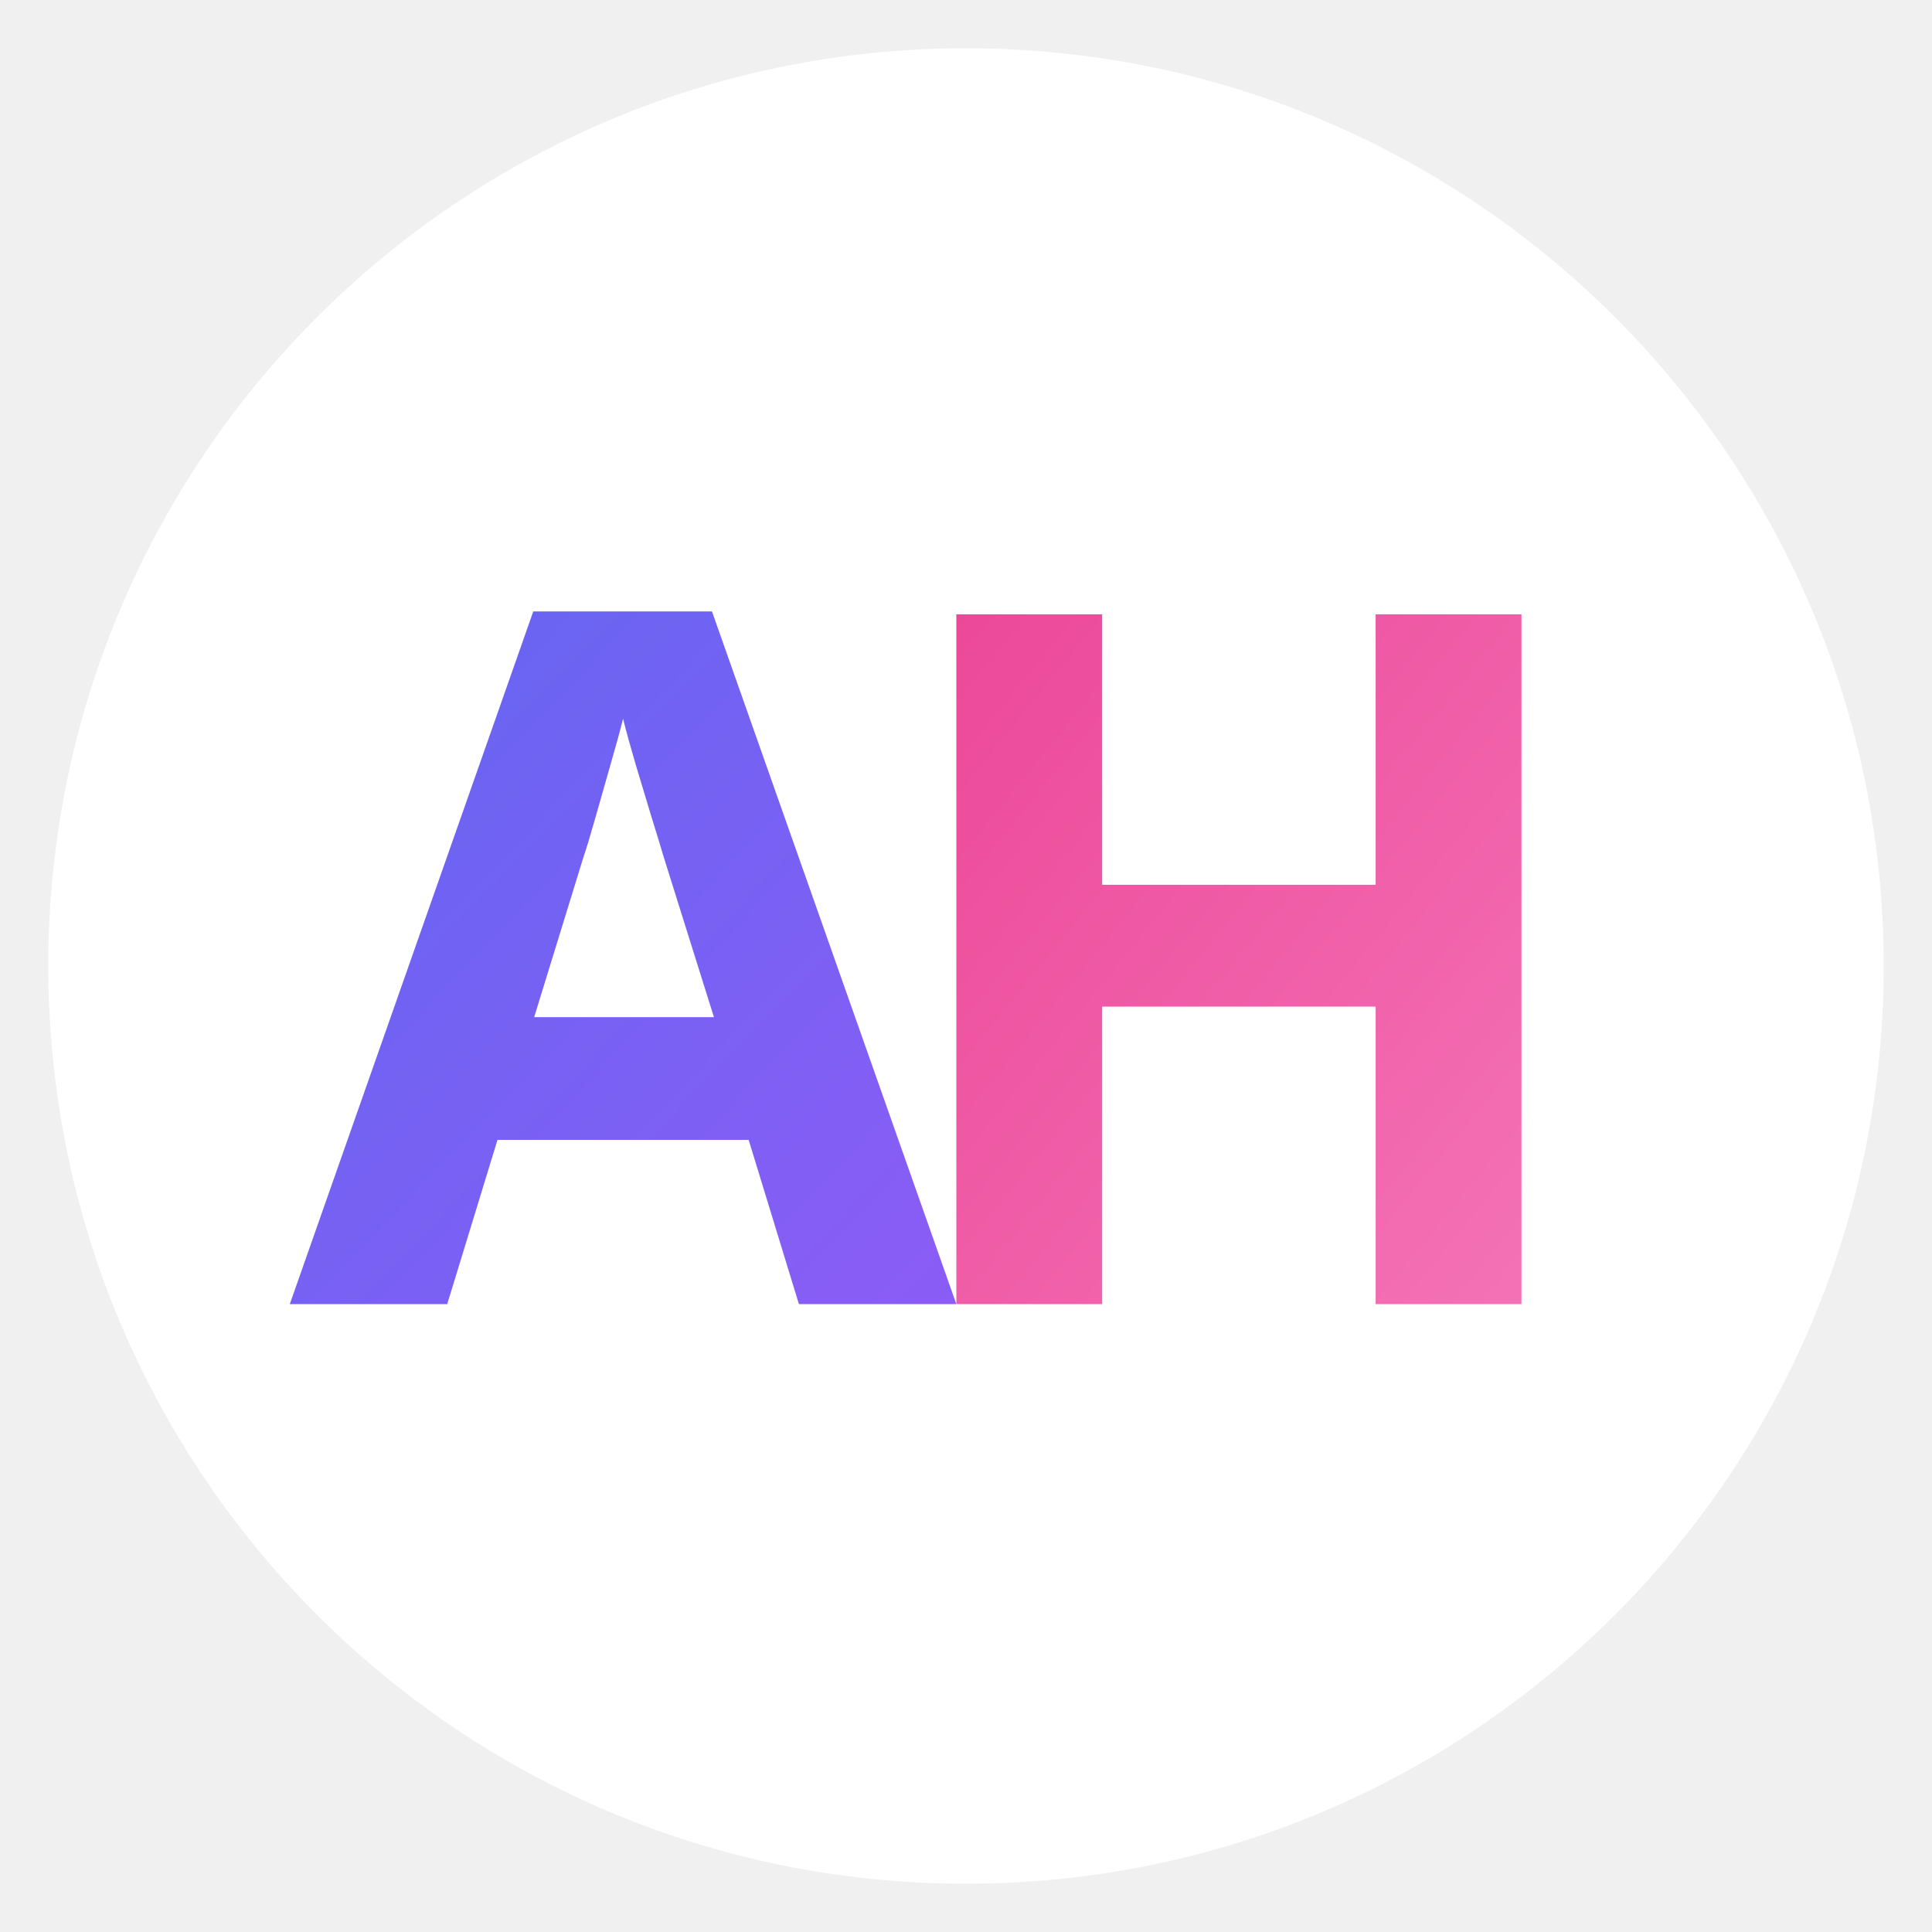
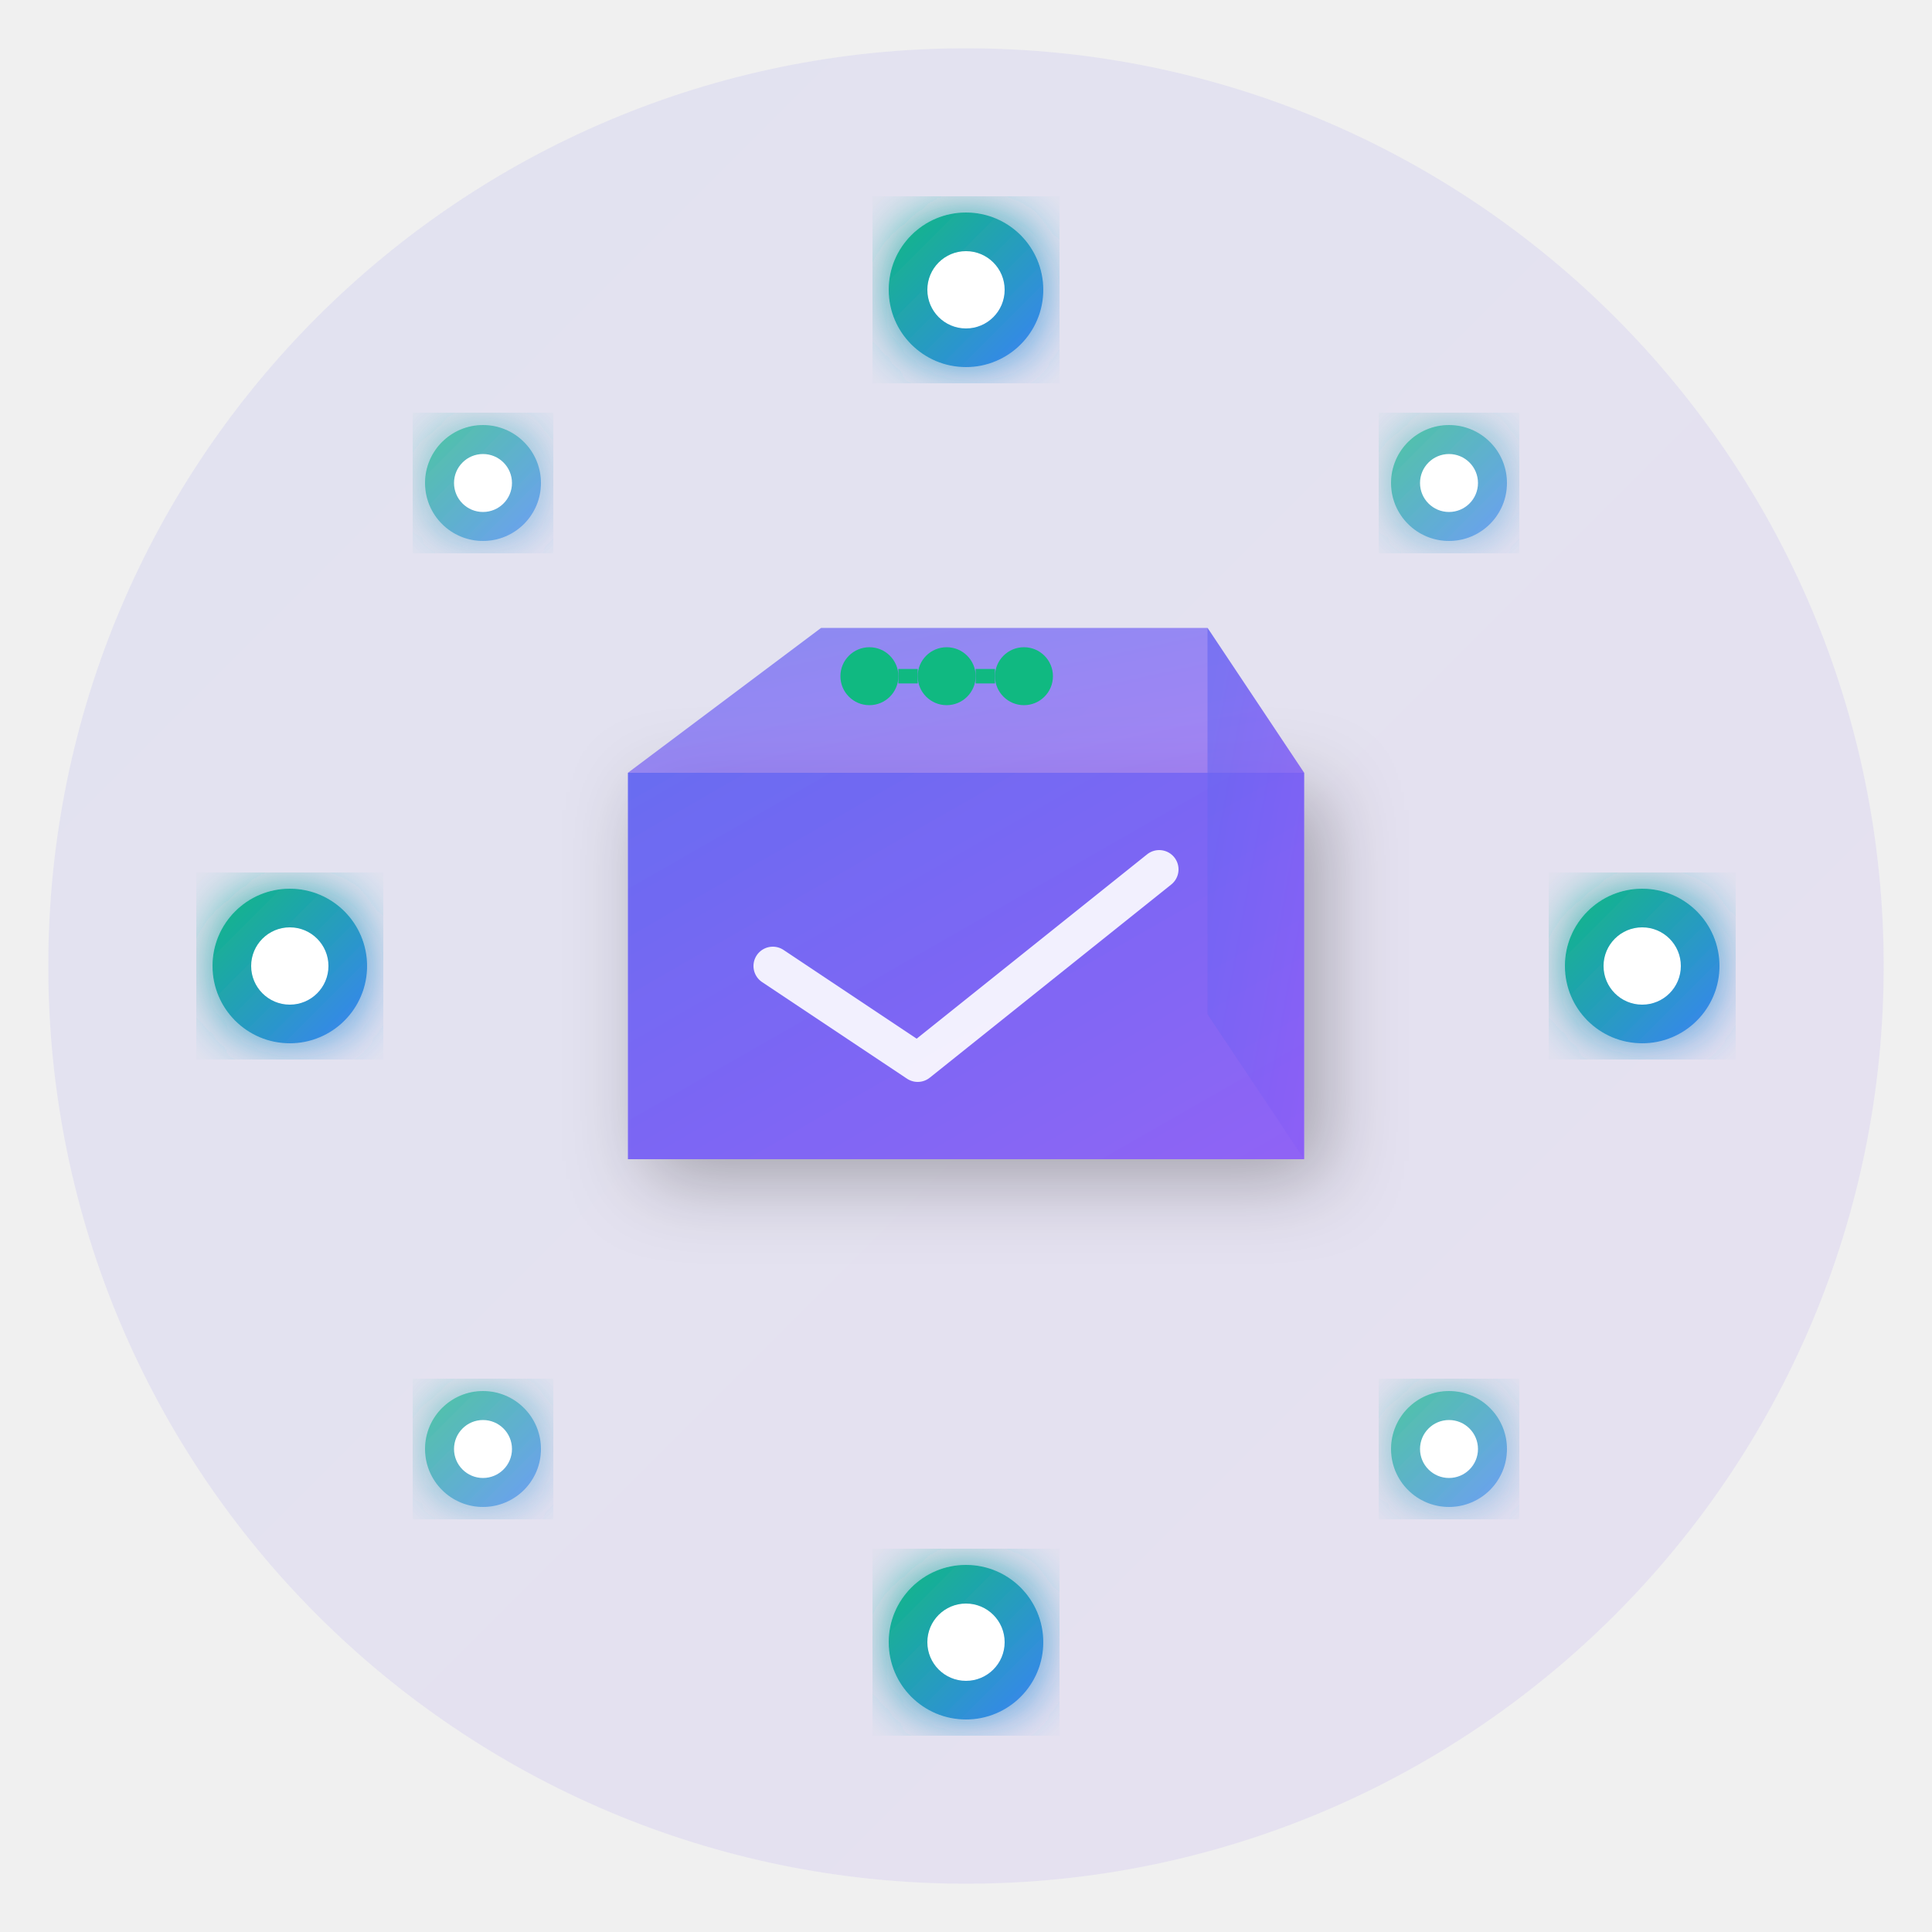
- <svg xmlns="http://www.w3.org/2000/svg" id="logo5" width="200" height="200" viewBox="0 0 200 200">
+ <svg xmlns="http://www.w3.org/2000/svg" width="200" height="200" viewBox="0 0 200 200">
  <defs>
-     <linearGradient id="grad5a" x1="0%" y1="0%" x2="100%" y2="100%">
+     <linearGradient id="productGradient" x1="0%" y1="0%" x2="100%" y2="100%">
      <stop offset="0%" style="stop-color:#6366F1;stop-opacity:1" />
      <stop offset="100%" style="stop-color:#8B5CF6;stop-opacity:1" />
    </linearGradient>
-     <linearGradient id="grad5b" x1="0%" y1="0%" x2="100%" y2="100%">
-       <stop offset="0%" style="stop-color:#EC4899;stop-opacity:1" />
-       <stop offset="100%" style="stop-color:#F472B6;stop-opacity:1" />
+     <linearGradient id="aiGradient" x1="0%" y1="0%" x2="100%" y2="100%">
+       <stop offset="0%" style="stop-color:#10B981;stop-opacity:1" />
+       <stop offset="100%" style="stop-color:#3B82F6;stop-opacity:1" />
    </linearGradient>
+     <filter id="glow">
+       <feGaussianBlur stdDeviation="3" result="coloredBlur" />
+       <feMerge>
+         <feMergeNode in="coloredBlur" />
+         <feMergeNode in="SourceGraphic" />
+       </feMerge>
+     </filter>
+     <filter id="shadow" x="-50%" y="-50%" width="200%" height="200%">
+       <feGaussianBlur in="SourceAlpha" stdDeviation="4" />
+       <feOffset dx="2" dy="2" result="offsetblur" />
+       <feComponentTransfer>
+         <feFuncA type="linear" slope="0.3" />
+       </feComponentTransfer>
+       <feMerge>
+         <feMergeNode />
+         <feMergeNode in="SourceGraphic" />
+       </feMerge>
+     </filter>
  </defs>
-   <circle cx="100" cy="100" r="95" fill="white" />
-   <text x="30" y="135" font-family="Arial Black, sans-serif" font-size="100" font-weight="900" fill="url(#grad5a)">A</text>
-   <text x="90" y="135" font-family="Arial Black, sans-serif" font-size="100" font-weight="900" fill="url(#grad5b)">H</text>
+   <circle cx="100" cy="100" r="95" fill="url(#productGradient)" opacity="0.1" />
+   <circle cx="100" cy="30" r="8" fill="url(#aiGradient)" filter="url(#glow)" />
+   <circle cx="100" cy="30" r="4" fill="#FFFFFF" />
+   <circle cx="100" cy="170" r="8" fill="url(#aiGradient)" filter="url(#glow)" />
+   <circle cx="100" cy="170" r="4" fill="#FFFFFF" />
+   <circle cx="30" cy="100" r="8" fill="url(#aiGradient)" filter="url(#glow)" />
+   <circle cx="30" cy="100" r="4" fill="#FFFFFF" />
+   <circle cx="170" cy="100" r="8" fill="url(#aiGradient)" filter="url(#glow)" />
+   <circle cx="170" cy="100" r="4" fill="#FFFFFF" />
+   <circle cx="50" cy="50" r="6" fill="url(#aiGradient)" filter="url(#glow)" opacity="0.7" />
+   <circle cx="50" cy="50" r="3" fill="#FFFFFF" />
+   <circle cx="150" cy="50" r="6" fill="url(#aiGradient)" filter="url(#glow)" opacity="0.7" />
+   <circle cx="150" cy="50" r="3" fill="#FFFFFF" />
+   <circle cx="50" cy="150" r="6" fill="url(#aiGradient)" filter="url(#glow)" opacity="0.7" />
+   <circle cx="50" cy="150" r="3" fill="#FFFFFF" />
+   <circle cx="150" cy="150" r="6" fill="url(#aiGradient)" filter="url(#glow)" opacity="0.7" />
+   <circle cx="150" cy="150" r="3" fill="#FFFFFF" />
+   <line x1="100" y1="30" x2="100" y2="70" stroke="url(#aiGradient)" stroke-width="1.5" opacity="0.3" />
+   <line x1="100" y1="130" x2="100" y2="170" stroke="url(#aiGradient)" stroke-width="1.5" opacity="0.3" />
+   <line x1="30" y1="100" x2="70" y2="100" stroke="url(#aiGradient)" stroke-width="1.5" opacity="0.3" />
+   <line x1="130" y1="100" x2="170" y2="100" stroke="url(#aiGradient)" stroke-width="1.5" opacity="0.3" />
+   <g transform="translate(100, 100)">
+     <path d="M -35,-20 L 35,-20 L 35,20 L -35,20 Z" fill="url(#productGradient)" filter="url(#shadow)" opacity="0.95" />
+     <path d="M -35,-20 L -15,-35 L 25,-35 L 35,-20 Z" fill="url(#productGradient)" opacity="0.7" />
+     <path d="M 35,-20 L 25,-35 L 25,5 L 35,20 Z" fill="url(#productGradient)" opacity="0.6" />
+     <path d="M -20,0 L -5,10 L 20,-10" stroke="#FFFFFF" stroke-width="4" stroke-linecap="round" stroke-linejoin="round" fill="none" opacity="0.9" />
+     <g transform="translate(-10, -30)">
+       <circle cx="0" cy="0" r="3" fill="#10B981" />
+       <circle cx="8" cy="0" r="3" fill="#10B981" />
+       <circle cx="16" cy="0" r="3" fill="#10B981" />
+       <line x1="3" y1="0" x2="5" y2="0" stroke="#10B981" stroke-width="1.5" />
+       <line x1="11" y1="0" x2="13" y2="0" stroke="#10B981" stroke-width="1.5" />
+     </g>
+   </g>
+   <line x1="100" y1="38" x2="100" y2="80" stroke="url(#aiGradient)" stroke-width="1" opacity="0.2" stroke-dasharray="3,3" />
+   <line x1="100" y1="120" x2="100" y2="162" stroke="url(#aiGradient)" stroke-width="1" opacity="0.2" stroke-dasharray="3,3" />
+   <line x1="38" y1="100" x2="80" y2="100" stroke="url(#aiGradient)" stroke-width="1" opacity="0.2" stroke-dasharray="3,3" />
+   <line x1="120" y1="100" x2="162" y2="100" stroke="url(#aiGradient)" stroke-width="1" opacity="0.2" stroke-dasharray="3,3" />
</svg>
